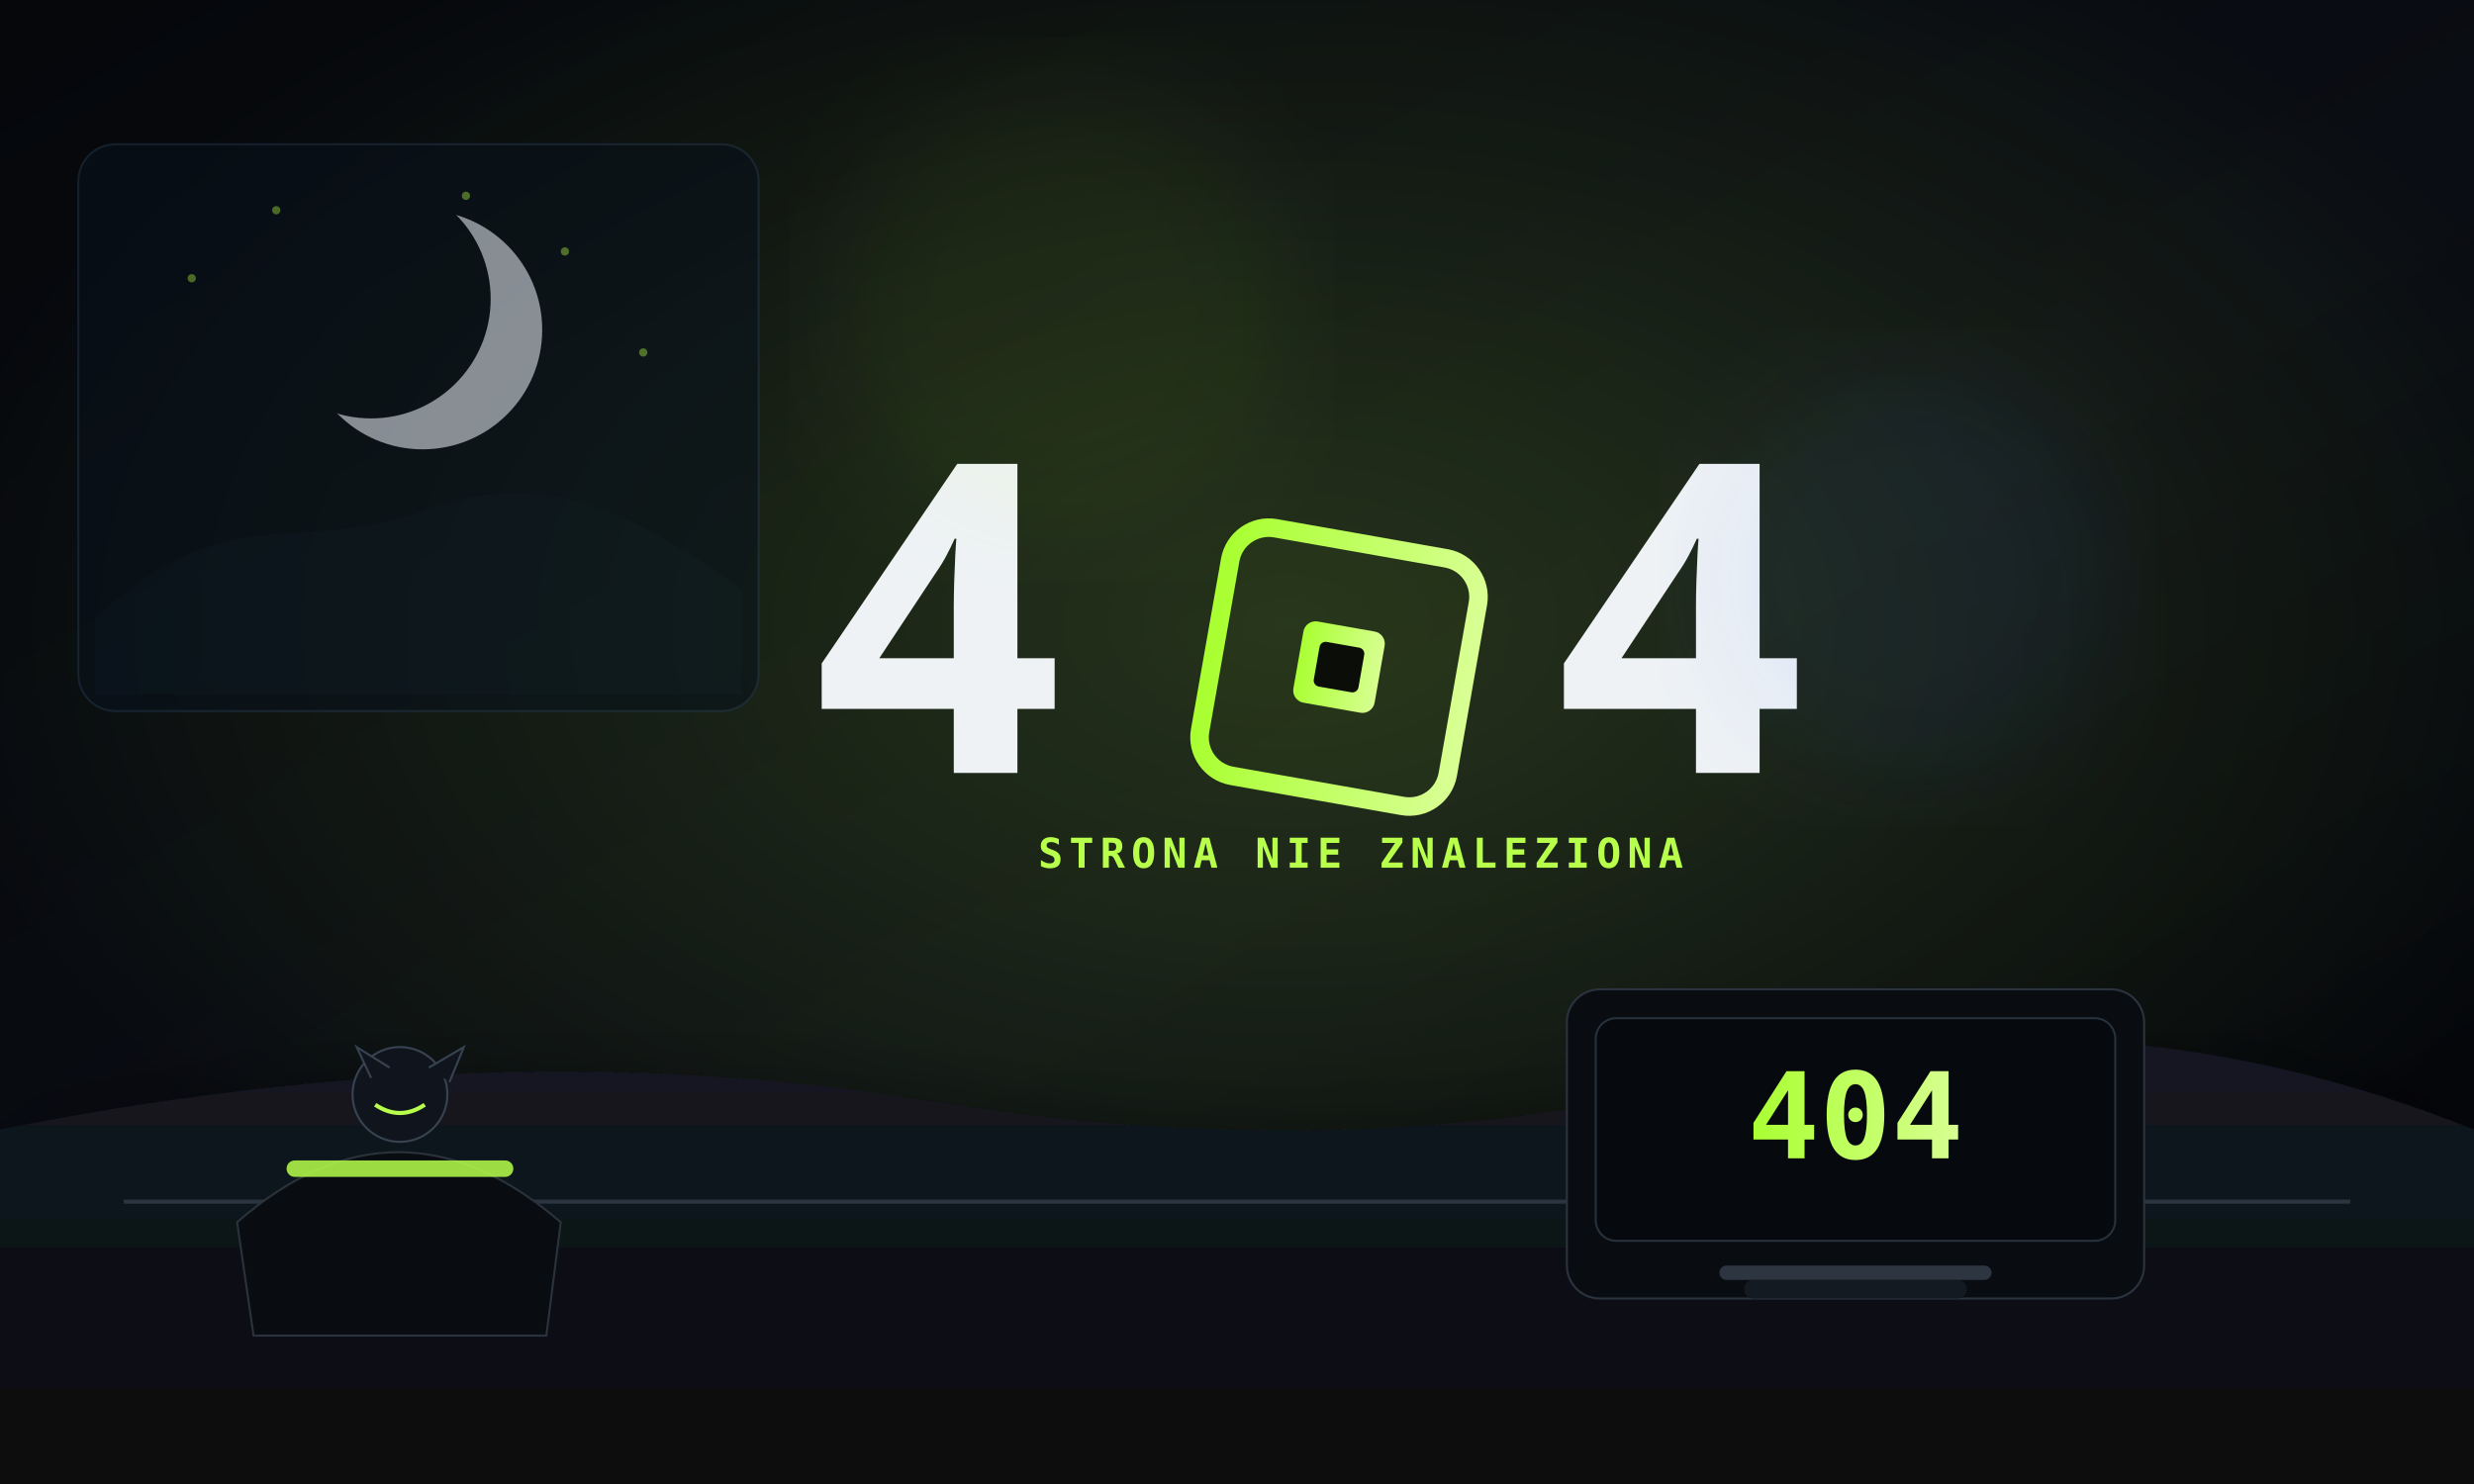
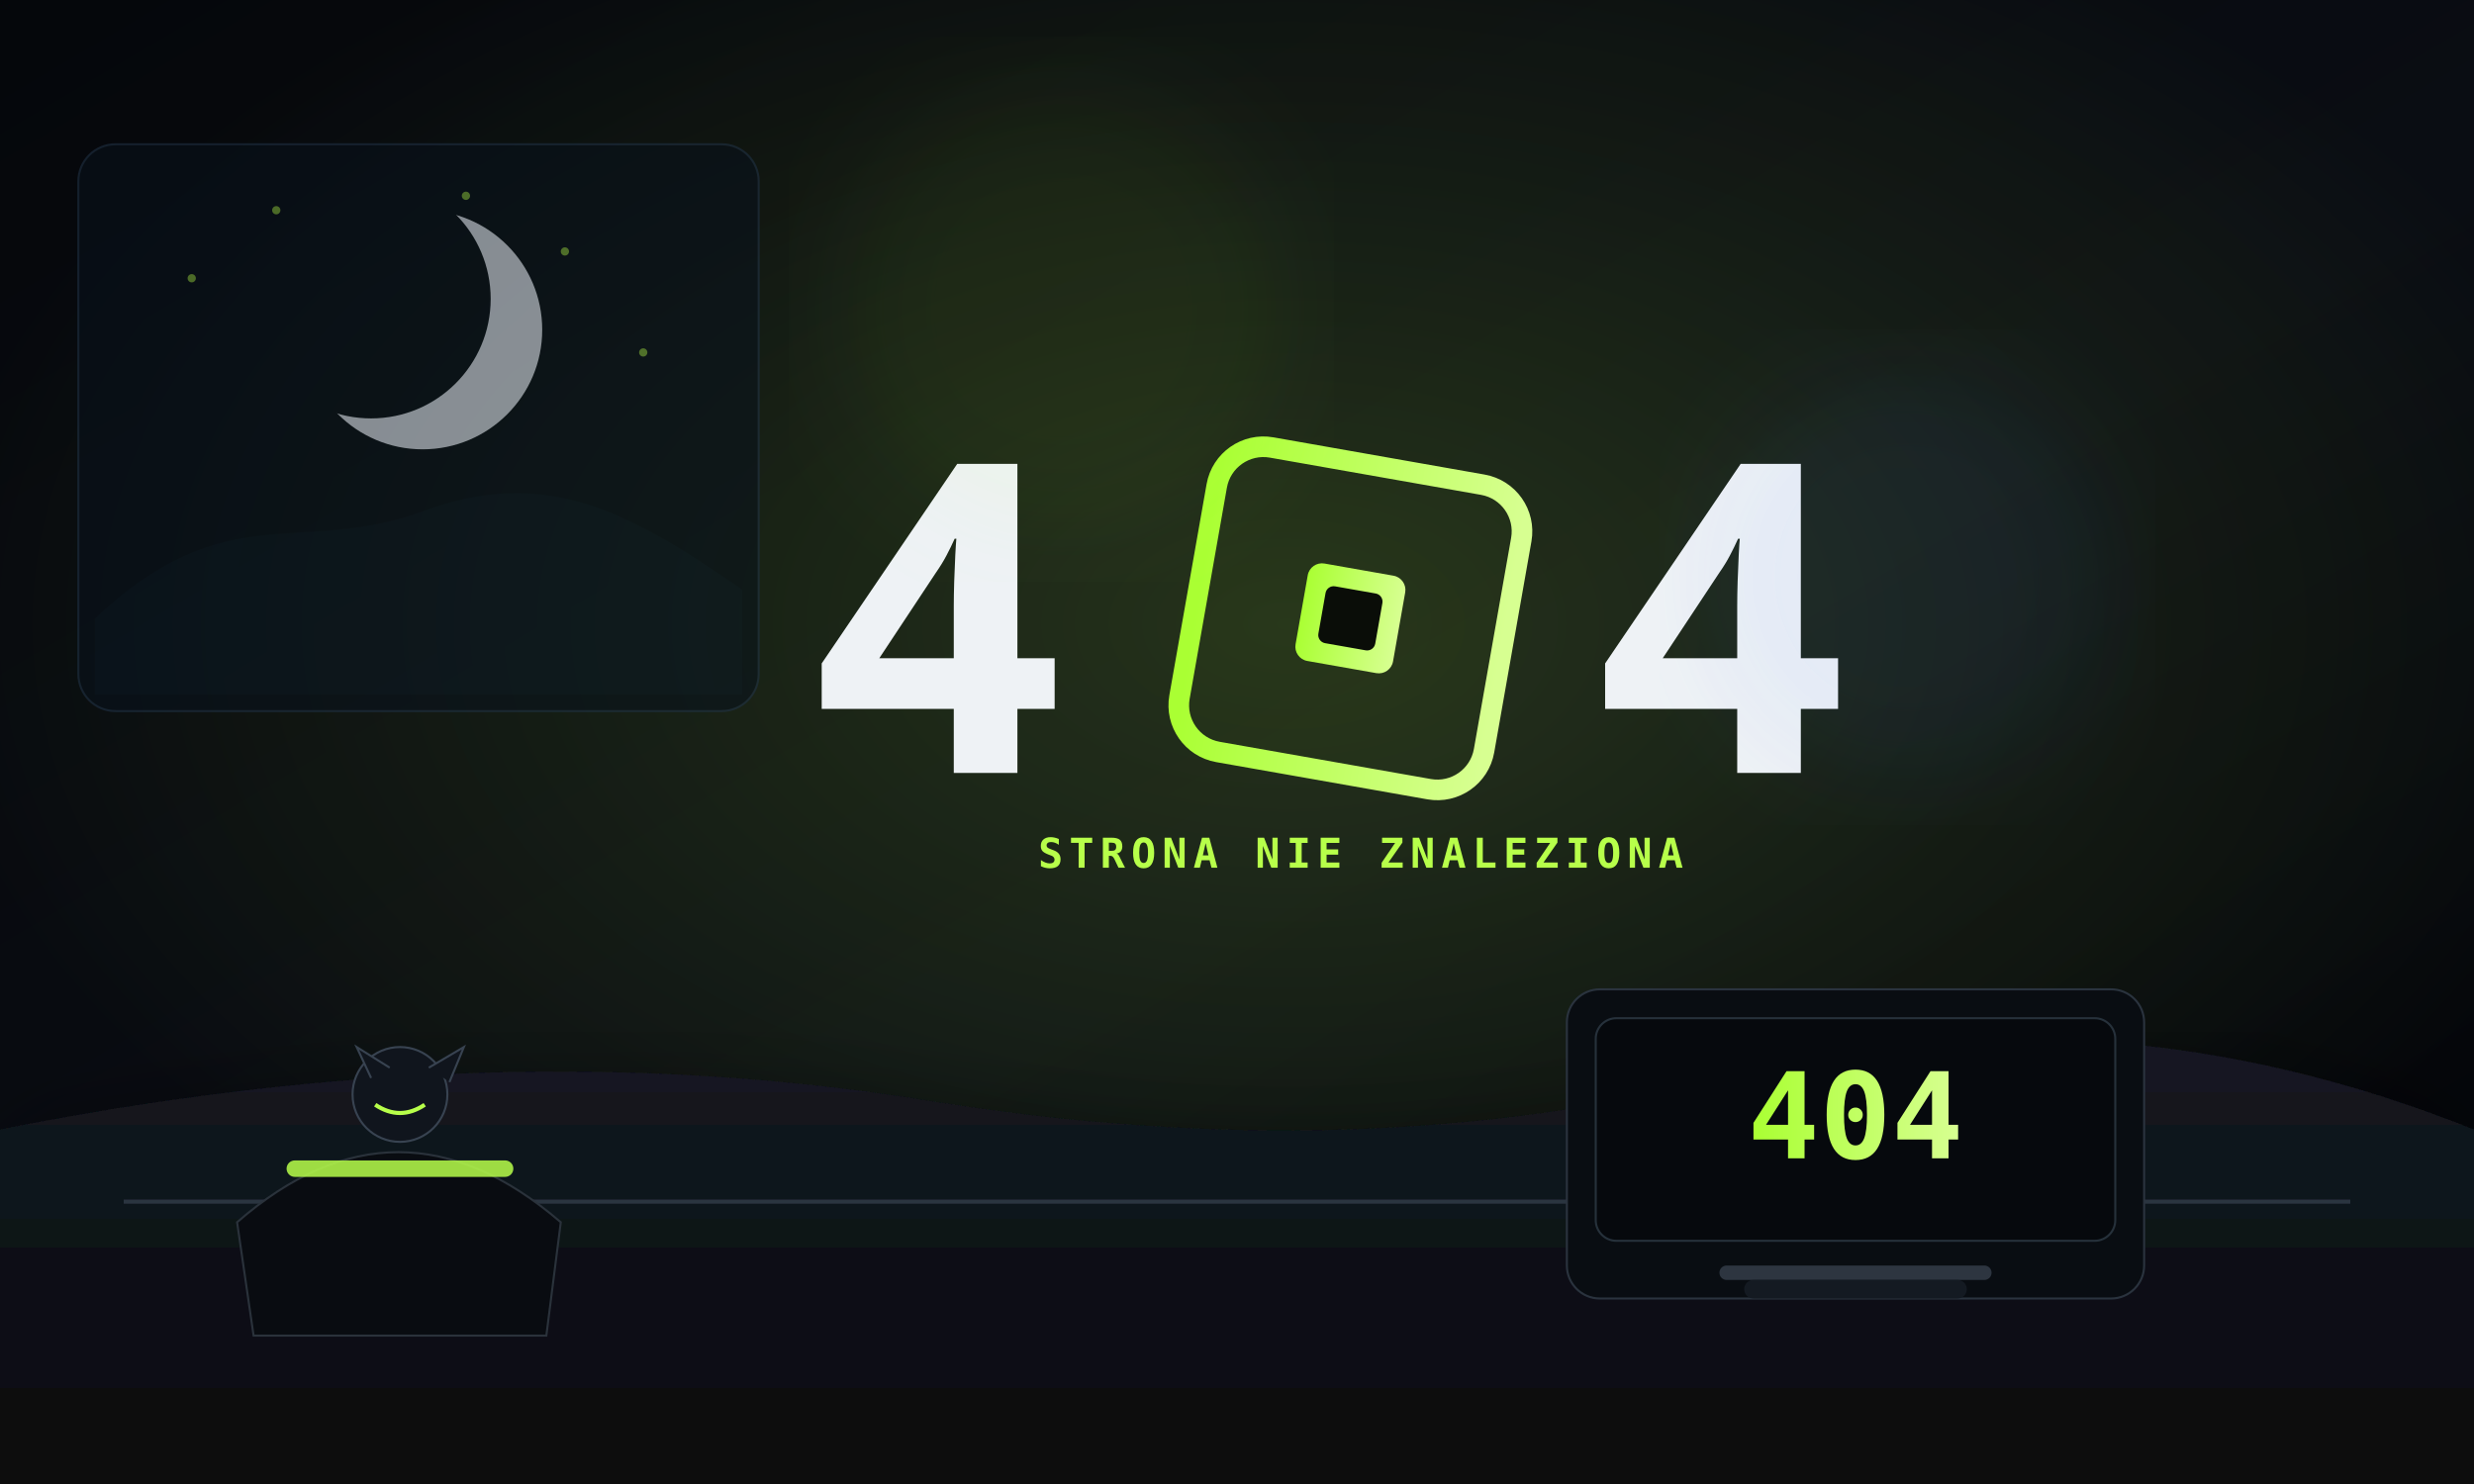
<svg xmlns="http://www.w3.org/2000/svg" viewBox="0 0 1200 720" role="img" aria-labelledby="title desc">
  <defs>
    <linearGradient id="bg" x1="0" y1="0" x2="1" y2="1">
      <stop stop-color="#05070b" />
      <stop offset=".55" stop-color="#0a0d13" />
      <stop offset="1" stop-color="#020306" />
    </linearGradient>
    <radialGradient id="glow" cx=".52" cy=".42" r=".55">
      <stop stop-color="#b7ff4a" stop-opacity=".16" />
      <stop offset="1" stop-color="#b7ff4a" stop-opacity="0" />
    </radialGradient>
    <linearGradient id="green" x1="0" y1="0" x2="1" y2="0">
      <stop stop-color="#aaff33" />
      <stop offset="1" stop-color="#d7ff91" />
    </linearGradient>
    <linearGradient id="desk" x1="0" y1="0" x2="0" y2="1">
      <stop stop-color="#141922" />
      <stop offset="1" stop-color="#07090d" />
    </linearGradient>
    <filter id="blur">
      <feGaussianBlur stdDeviation="24" />
    </filter>
    <filter id="shadow">
      <feDropShadow dx="0" dy="18" stdDeviation="24" flood-opacity=".6" />
    </filter>
  </defs>
  <rect width="1200" height="720" fill="url(#bg)" />
  <rect width="1200" height="720" fill="url(#glow)" />
  <g opacity=".55">
    <rect x="38" y="70" width="330" height="275" rx="18" fill="#08111b" stroke="#203348" />
    <circle cx="205" cy="160" r="58" fill="#eaf1ff" />
    <circle cx="180" cy="145" r="58" fill="#08111b" />
    <path d="M46 300 C110 240 145 270 205 248 S305 248 360 286 V337 H46Z" fill="#091522" />
    <g fill="#b7ff4a" opacity=".7">
      <circle cx="93" cy="135" r="2" />
      <circle cx="134" cy="102" r="2" />
      <circle cx="274" cy="122" r="2" />
      <circle cx="312" cy="171" r="2" />
      <circle cx="226" cy="95" r="2" />
    </g>
  </g>
  <g filter="url(#shadow)">
    <path d="M0 548 Q240 500 450 534 T840 522 T1200 548 V720 H0Z" fill="url(#desk)" />
    <path d="M60 583 H1140" stroke="#2b3440" stroke-width="2" />
  </g>
  <g transform="translate(115 505)">
    <path d="M0 88 Q78 20 157 88 L150 143 H8Z" fill="#090c11" stroke="#2a323b" />
    <rect x="24" y="58" width="110" height="8" rx="4" fill="#b7ff4a" opacity=".85" />
    <circle cx="79" cy="26" r="23" fill="#10151d" stroke="#384351" />
    <path d="M65 18 L58 3 L74 13 M93 13 L110 3 L103 20" fill="#10151d" stroke="#384351" />
    <path d="M67 31 Q79 39 91 31" fill="none" stroke="#b7ff4a" stroke-width="2" />
  </g>
  <g transform="translate(760 480)">
    <rect x="0" y="0" width="280" height="150" rx="16" fill="#090d12" stroke="#2a333e" />
    <rect x="14" y="14" width="252" height="108" rx="10" fill="#06090d" stroke="#26313b" />
    <text x="140" y="82" text-anchor="middle" font-family="ui-monospace,Menlo,monospace" font-size="58" font-weight="800" fill="url(#green)">404</text>
    <rect x="74" y="134" width="132" height="7" rx="3.5" fill="#2d3540" />
    <rect x="86" y="141" width="108" height="9" rx="4.5" fill="#141a22" />
  </g>
  <g transform="translate(395 225)">
    <text x="0" y="150" font-family="system-ui,Segoe UI,sans-serif" font-size="210" font-weight="950" letter-spacing="-14" fill="#eef2f5">4</text>
-     <g transform="translate(205 28) rotate(10)">
-       <rect width="122" height="122" rx="19" fill="rgba(183,255,74,.025)" stroke="url(#green)" stroke-width="9" />
-       <rect x="41" y="41" width="40" height="40" rx="6" fill="url(#green)" />
-       <rect x="50" y="50" width="22" height="22" rx="3" fill="#0a0d08" />
+     <g transform="translate(185 0) rotate(10 75 75)">
+       <rect width="150" height="150" rx="23" fill="rgba(183,255,74,.025)" stroke="url(#green)" stroke-width="10" />
+       <rect x="51" y="51" width="48" height="48" rx="7" fill="url(#green)" />
+       <rect x="61" y="61" width="28" height="28" rx="4" fill="#0a0d08" />
    </g>
-     <text x="360" y="150" font-family="system-ui,Segoe UI,sans-serif" font-size="210" font-weight="950" letter-spacing="-14" fill="#eef2f5">4</text>
+     <text x="380" y="150" font-family="system-ui,Segoe UI,sans-serif" font-size="210" font-weight="950" letter-spacing="-14" fill="#eef2f5">4</text>
    <text x="265" y="196" text-anchor="middle" font-family="ui-monospace,Menlo,monospace" font-size="20" font-weight="700" fill="#b7ff4a" letter-spacing="3">STRONA NIE ZNALEZIONA</text>
  </g>
  <g opacity=".8">
    <circle cx="515" cy="150" r="110" fill="#b7ff4a" opacity=".06" filter="url(#blur)" />
    <circle cx="925" cy="280" r="100" fill="#4b75ff" opacity=".08" filter="url(#blur)" />
  </g>
</svg>
